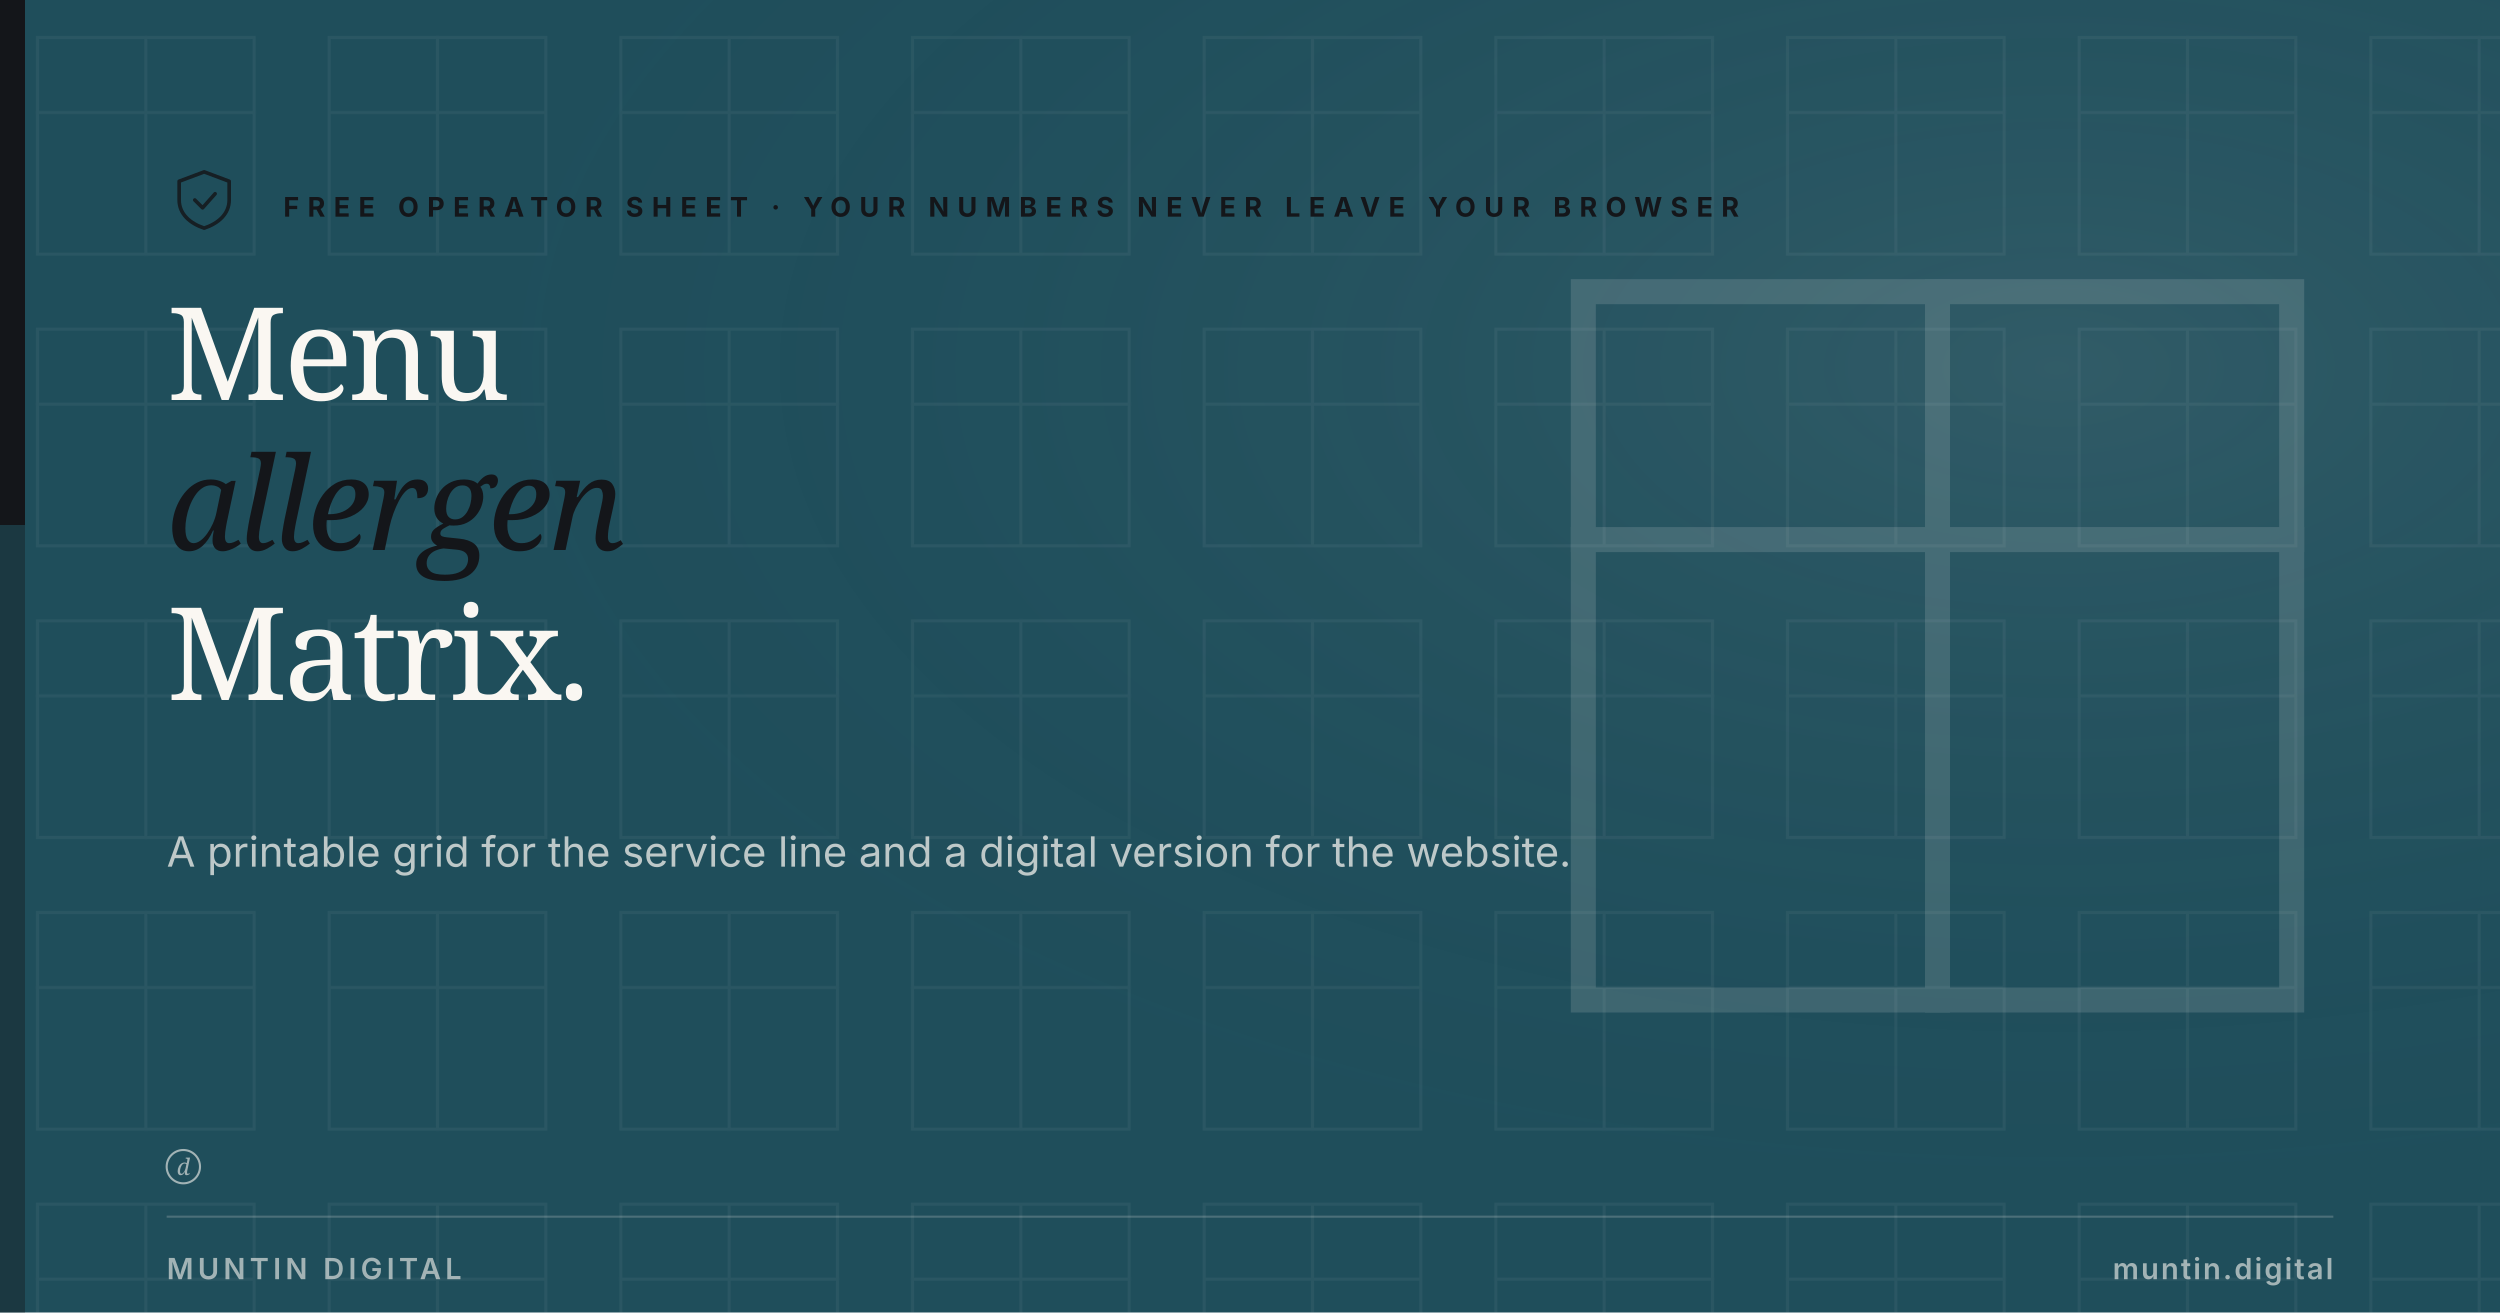
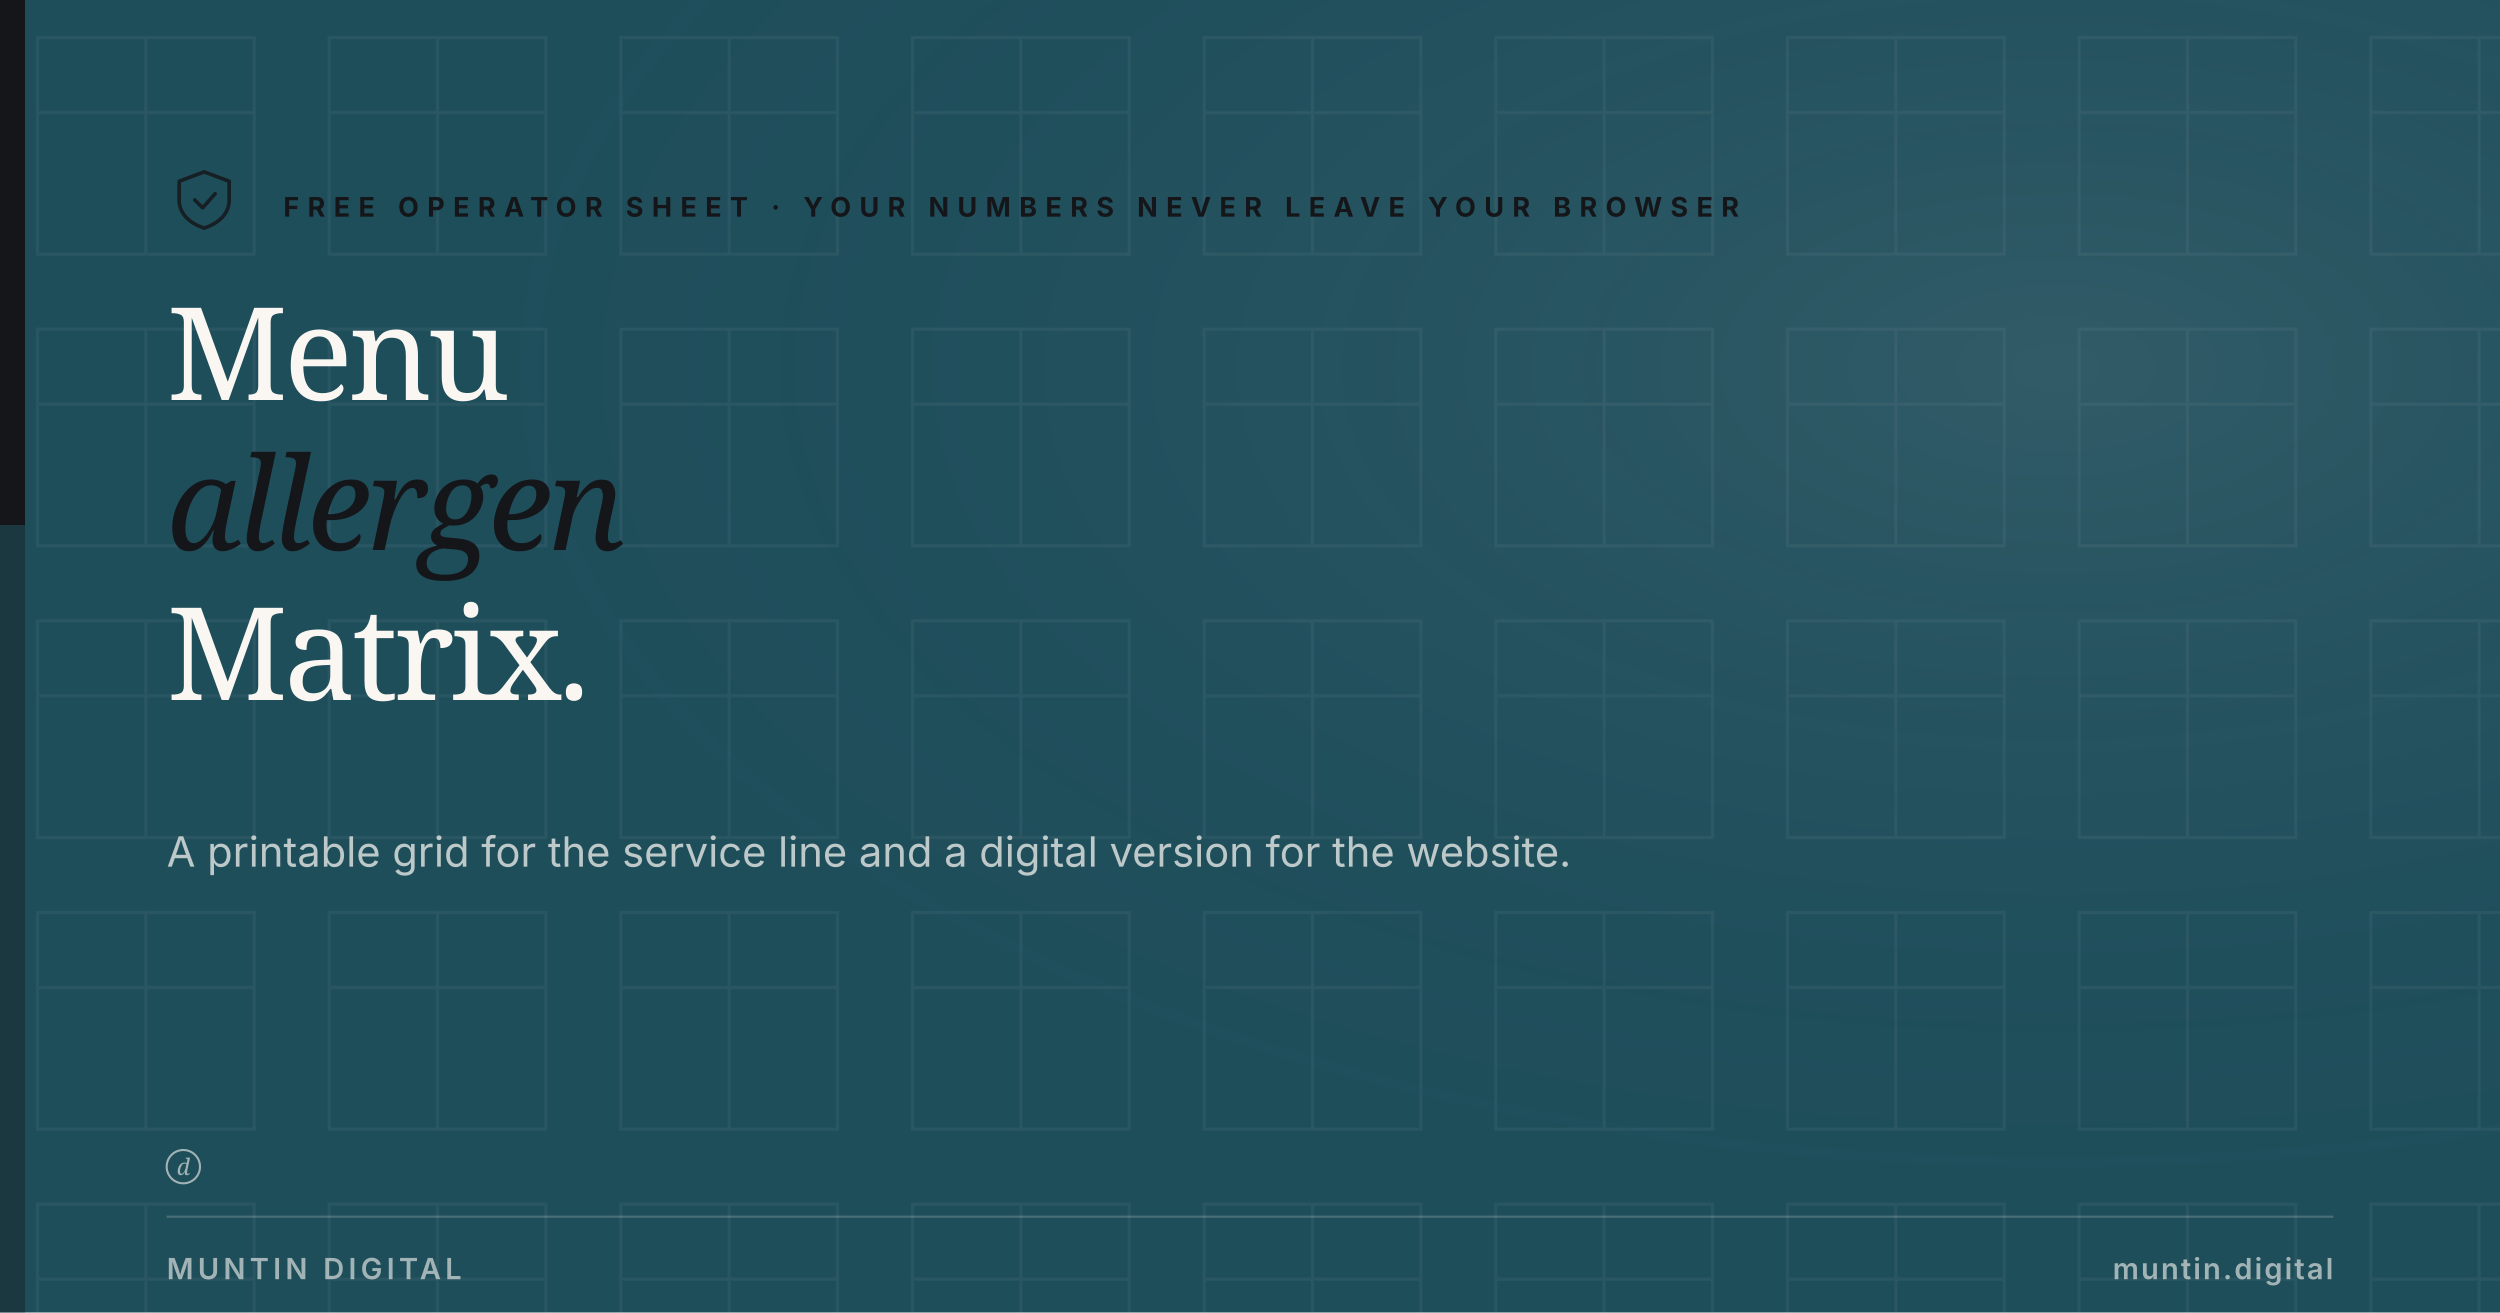
<svg xmlns="http://www.w3.org/2000/svg" viewBox="0 0 1200 630" width="1200" height="630">
  <defs>
    <radialGradient id="toolglow" cx="82%" cy="28%" r="65%">
      <stop offset="0%" stop-color="#FAF7F2" stop-opacity="0.08" />
      <stop offset="100%" stop-color="#1F4E5B" stop-opacity="0" />
    </radialGradient>
  </defs>
  <rect width="1200" height="630" fill="#1F4E5B" />
  <defs>
    <pattern id="muntinField" x="0" y="0" width="140" height="140" patternUnits="userSpaceOnUse">
      <g transform="translate(18, 18)" fill="none" stroke="#FAF7F2" stroke-width="1.5" stroke-linecap="square" stroke-linejoin="miter">
        <rect x="0" y="0" width="104" height="104" />
        <line x1="52" y1="0" x2="52" y2="104" />
        <line x1="0" y1="36" x2="104" y2="36" />
      </g>
    </pattern>
  </defs>
  <rect width="1200" height="630" fill="url(#muntinField)" opacity="0.05" />
  <rect width="1200" height="630" fill="url(#toolglow)" />
  <rect x="0" y="0" width="12" height="252" fill="#14161A" />
  <rect x="0" y="252" width="12" height="378" fill="#14161A" opacity="0.4" />
  <g transform="translate(80, 78) scale(1.5)" fill="none" stroke="#14161A" stroke-width="1.167" stroke-linecap="round" stroke-linejoin="round" color="#14161A" opacity="0.85">
    <path d="M12 3 L20 6 V12 C20 16.5 16.5 19.5 12 21 C7.5 19.5 4 16.5 4 12 V6 Z" />
    <polyline points="9 12 11.5 14.5 15.5 10" />
  </g>
  <text x="136" y="104" font-family="Inter, Arial, sans-serif" font-size="13" font-weight="700" letter-spacing="4" fill="#14161A">FREE OPERATOR SHEET · YOUR NUMBERS NEVER LEAVE YOUR BROWSER</text>
  <text x="80" y="192" font-family="Fraunces, Georgia, serif" font-size="62" font-weight="500" letter-spacing="-2" fill="#FAF7F2">Menu</text>
  <text x="80" y="264" font-family="Fraunces, Georgia, serif" font-style="italic" font-size="62" font-weight="400" letter-spacing="-2" fill="#14161A">allergen</text>
  <text x="80" y="336" font-family="Fraunces, Georgia, serif" font-size="62" font-weight="500" letter-spacing="-2" fill="#FAF7F2">Matrix.</text>
  <text x="80" y="416" font-family="Inter, Arial, sans-serif" font-size="20" font-weight="400" fill="#FAF7F2" opacity="0.72">A printable grid for the service line and a digital version for the website.</text>
-   <g transform="translate(760, 140)" stroke="#FAF7F2" stroke-width="12" stroke-linecap="square" stroke-linejoin="miter" fill="none" opacity="0.14">
-     <rect x="0" y="0" width="340" height="340" />
-     <line x1="170" y1="0" x2="170" y2="340" />
-     <line x1="0" y1="119" x2="340" y2="119" />
-   </g>
+   <text x="760" y="150" font-family="Inter, Arial, sans-serif" font-size="12" font-weight="700" letter-spacing="3" fill="#FAF7F2" opacity="0.5" />
  <g transform="translate(80, 552)" fill="#FAF7F2" opacity="0.6">
    <circle cx="8" cy="8" r="8" fill="none" stroke="#FAF7F2" stroke-width="1" />
    <text x="8" y="12" text-anchor="middle" font-family="Fraunces, Georgia, serif" font-style="italic" font-size="11" font-weight="500" fill="#FAF7F2">d</text>
  </g>
  <line x1="80" y1="584" x2="1120" y2="584" stroke="rgba(250,247,242,0.2)" stroke-width="1" />
  <text x="80" y="614" font-family="Inter, Arial, sans-serif" font-size="14" font-weight="600" letter-spacing="2" fill="rgba(250,247,242,0.6)">MUNTIN DIGITAL</text>
  <text x="1120" y="614" text-anchor="end" font-family="Inter, Arial, sans-serif" font-size="14" font-weight="600" letter-spacing="1" fill="rgba(250,247,242,0.6)">muntin.digital</text>
</svg>
